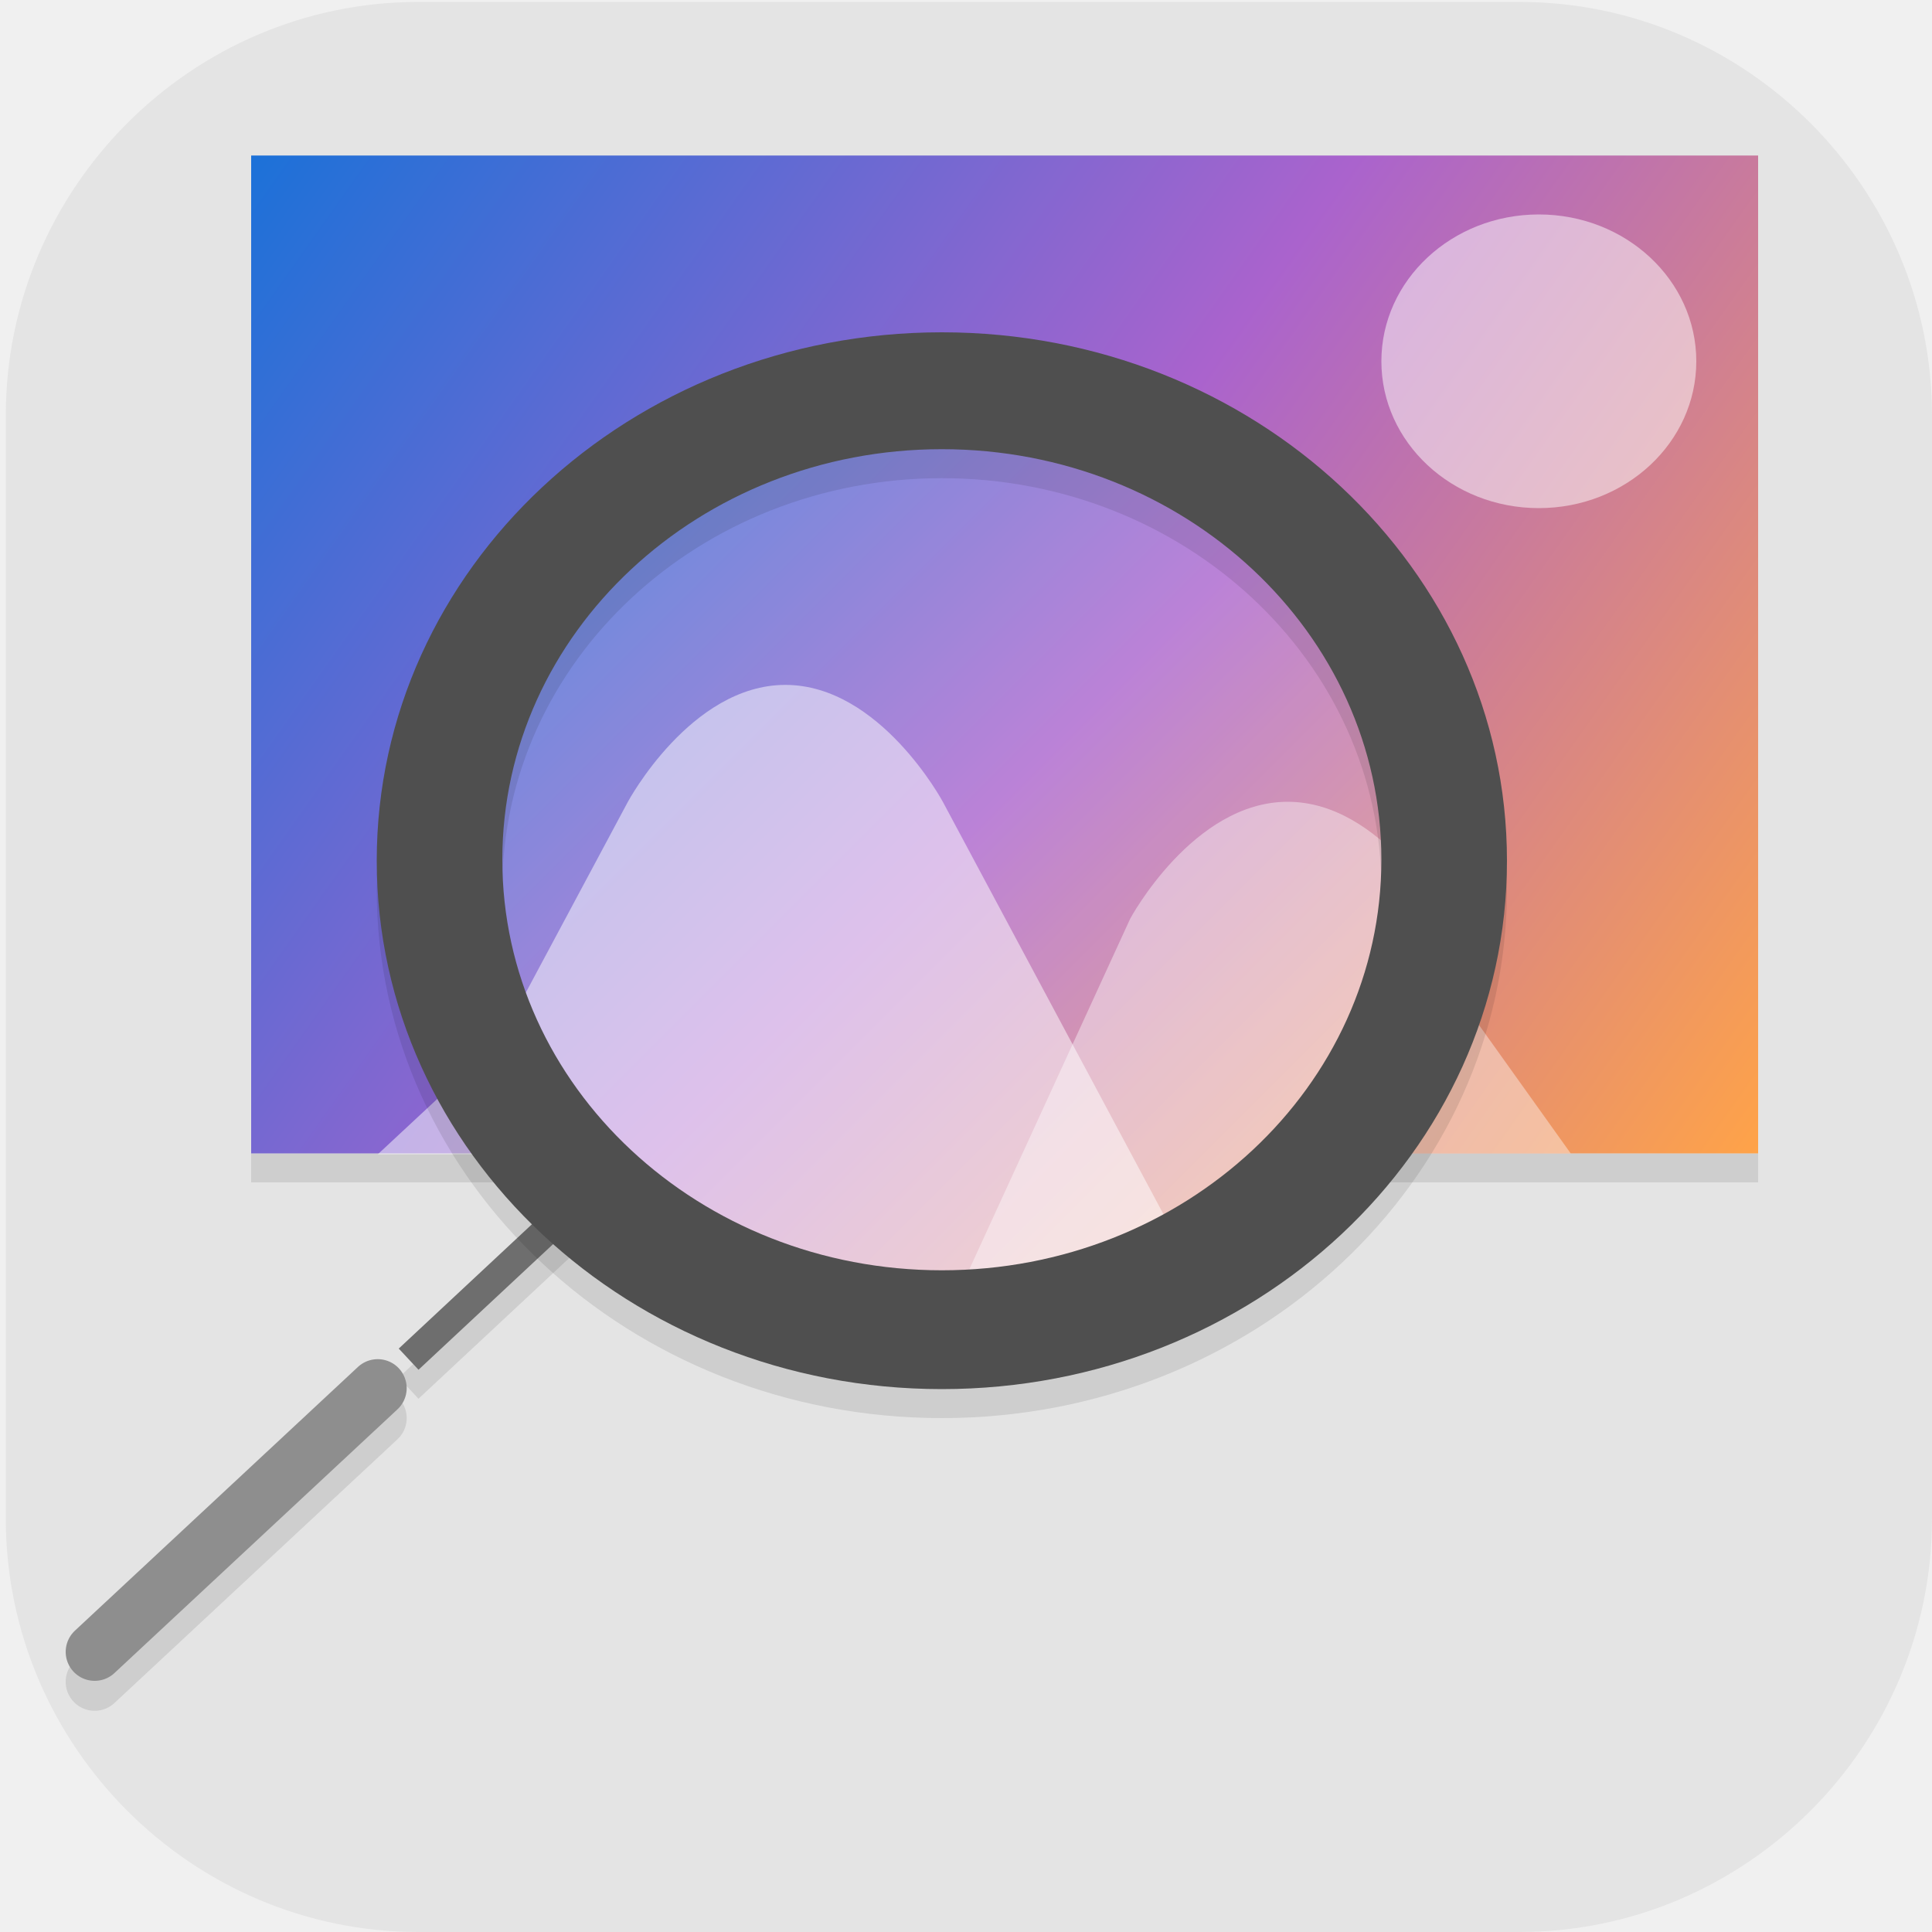
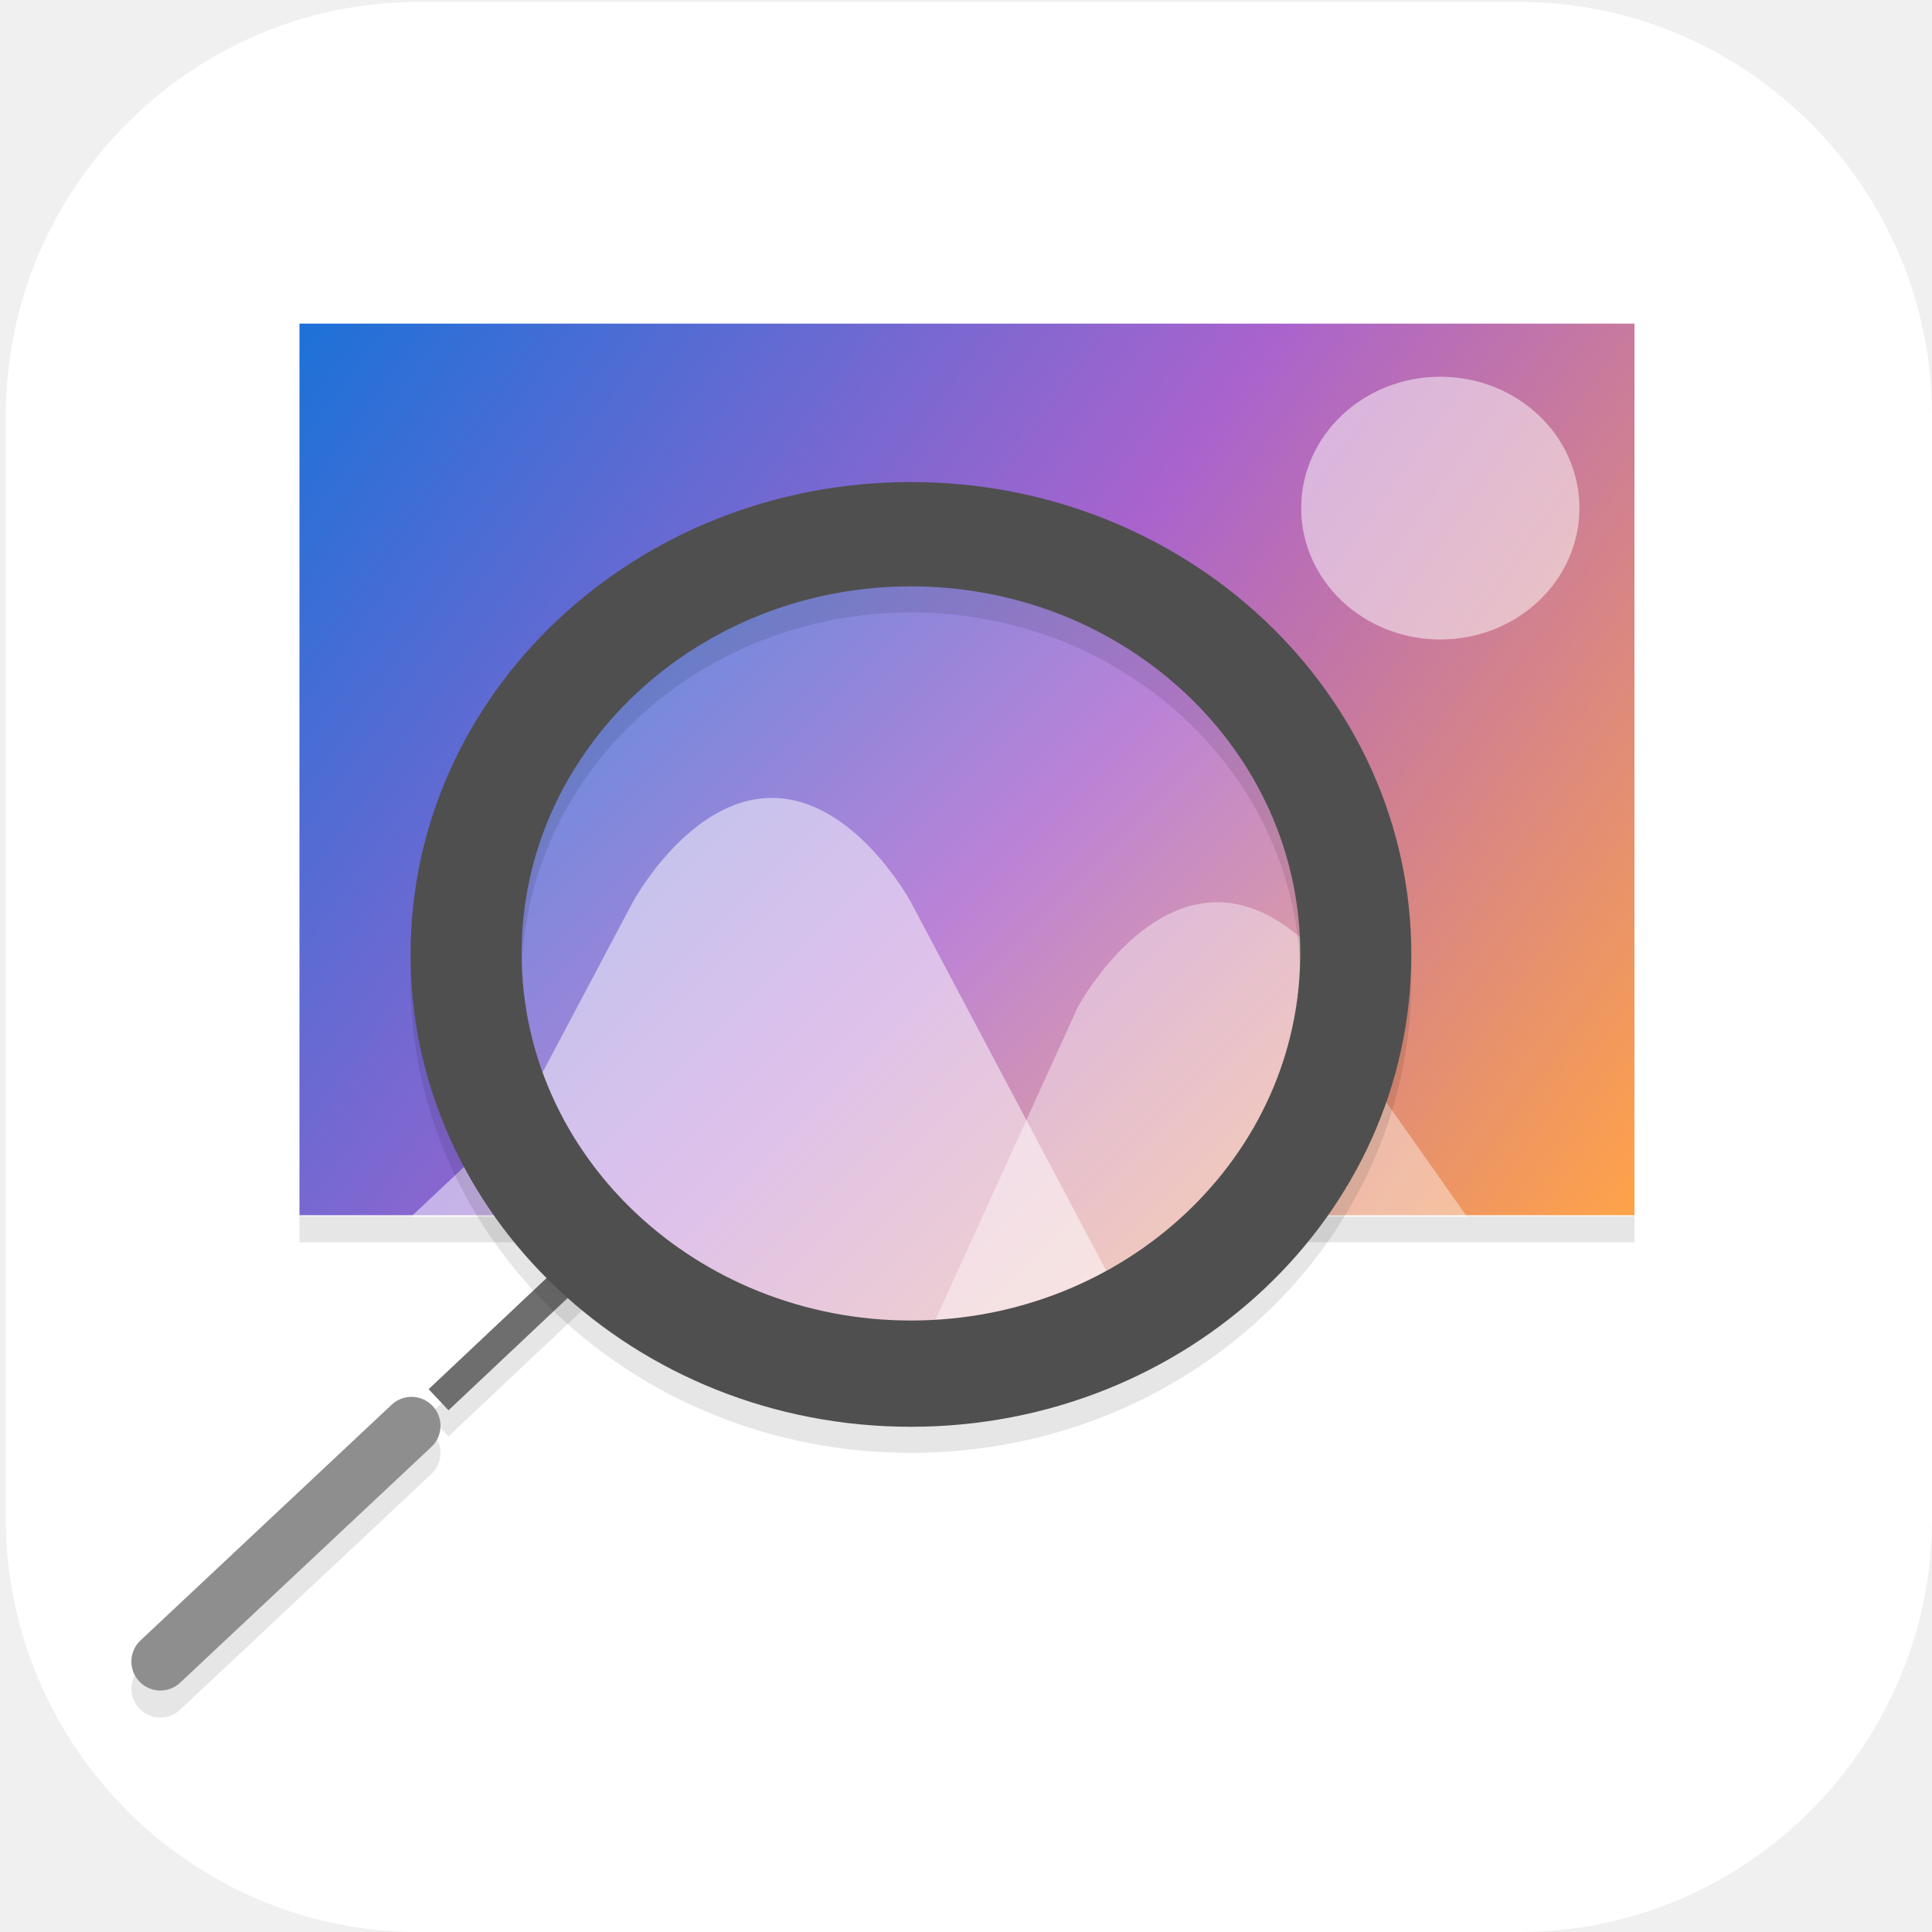
- <svg xmlns="http://www.w3.org/2000/svg" xmlns:xlink="http://www.w3.org/1999/xlink" id="_图层_1" data-name="图层_1" version="1.1" viewBox="0 0 200 200" width="64" height="64">
+ <svg xmlns="http://www.w3.org/2000/svg" id="_图层_1" version="1.1" viewBox="0 0 200 200" width="64" height="64">
  <defs>
    <style>
      .st0 {
        fill: #4bae4f;
      }

      .st1 {
        fill: #4f4f4f;
      }

      .st2 {
        fill: #ff8802;
      }

      .st3 {
        stroke: #6e6e6e;
      }

      .st3, .st4, .st5, .st6 {
        fill: none;
      }

      .st3, .st5 {
        stroke-width: 3px;
      }

      .st7, .st4, .st8, .st5, .st9, .st10, .st11, .st12, .st13 {
        isolation: isolate;
      }

      .st7, .st11, .st12, .st13 {
        opacity: .2;
      }

      .st7, .st14, .st13, .st15 {
        display: none;
      }

      .st16, .st8, .st10, .st12, .st13 {
        fill: #fff;
      }

      .st17 {
        fill: #3ddc84;
      }

      .st4, .st5 {
        stroke: #000;
      }

      .st4, .st5, .st9 {
        opacity: .1;
      }

      .st4, .st6 {
        stroke-linecap: round;
        stroke-width: 6px;
      }

      .st8 {
        opacity: .4;
      }

      .st10 {
        opacity: .5;
      }

      .st18 {
        fill: #79de7d;
      }

      .st19 {
        fill: #ffc802;
      }

      .st20 {
-         fill: url(#_未命名的渐变_23);
+         fill: url(#_未命名的渐变_3);
+       }
+ 
+       .st21 {
+         fill: url(#_未命名的渐变);
      }

      .st6 {
        stroke: #8e8e8e;
      }

-       .st21 {
+       .st22 {
        fill: #ababab;
      }

-       .st15, .st22 {
+       .st15, .st23 {
        fill: #e4e4e4;
      }

-       .st23 {
-         fill: url(#_未命名的渐变_21);
-       }
- 
      .st24 {
-         fill: #e7521d;
+         fill: url(#_未命名的渐变_4);
      }

      .st25 {
-         fill: url(#_未命名的渐变_231);
+         fill: #e7521d;
      }

      .st26 {
        fill: url(#_未命名的渐变_2);
      }
    </style>
-     <linearGradient id="_未命名的渐变_23" data-name="未命名的渐变 23" x1="68.5" y1="106" x2="130.1" y2="106" gradientUnits="userSpaceOnUse">
+     <linearGradient id="_未命名的渐变" data-name="未命名的渐变" x1="68.5" y1="95.9" x2="130.1" y2="95.9" gradientTransform="translate(0 202) scale(1 -1)" gradientUnits="userSpaceOnUse">
      <stop offset="0" stop-color="#6aa5ff" />
      <stop offset="1" stop-color="#3f76ff" />
    </linearGradient>
-     <linearGradient id="_未命名的渐变_231" data-name="未命名的渐变 23" x1="88.2" y1="106" x2="110.4" y2="106" xlink:href="#_未命名的渐变_23" />
-     <linearGradient id="_未命名的渐变_2" data-name="未命名的渐变 2" x1="117.9" y1="45.1" x2="194.2" y2="-8.9" gradientTransform="translate(-208 104) scale(2 -2)" gradientUnits="userSpaceOnUse">
+     <linearGradient id="_未命名的渐变_2" data-name="未命名的渐变 2" x1="88.2" y1="96" x2="110.4" y2="96" gradientTransform="translate(0 202) scale(1 -1)" gradientUnits="userSpaceOnUse">
+       <stop offset="0" stop-color="#6aa5ff" />
+       <stop offset="1" stop-color="#3f76ff" />
+     </linearGradient>
+     <linearGradient id="_未命名的渐变_3" data-name="未命名的渐变 3" x1="-277.4" y1="932.4" x2="-209.5" y2="980.4" gradientTransform="translate(587 -1833) scale(2)" gradientUnits="userSpaceOnUse">
      <stop offset="0" stop-color="#1c71d8" />
      <stop offset=".5" stop-color="#aa63cd" />
      <stop offset="1" stop-color="#ffa348" />
    </linearGradient>
-     <linearGradient id="_未命名的渐变_21" data-name="未命名的渐变 2" x1="253.2" y1="-134.7" x2="353.9" y2="-235.4" gradientTransform="translate(-206 -96) scale(1 -1)" xlink:href="#_未命名的渐变_2" />
+     <linearGradient id="_未命名的渐变_4" data-name="未命名的渐变 4" x1="255.6" y1="1374" x2="345.2" y2="1463.6" gradientTransform="translate(-206 -1320)" gradientUnits="userSpaceOnUse">
+       <stop offset="0" stop-color="#1c71d8" />
+       <stop offset=".5" stop-color="#aa63cd" />
+       <stop offset="1" stop-color="#ffa348" />
+     </linearGradient>
  </defs>
-   <path class="st22" d="M157.3,200H43.3c-23.5,0-42.7-19.3-42.7-42.8V43C.6,19.5,19.8.2,43.3.2h114c23.5,0,42.7,19.3,42.7,42.8v114.2c0,23.5-19.2,42.8-42.7,42.8h0Z" />
+   <path class="st16" d="M157.3,200H43.3c-23.5,0-42.7-19.3-42.7-42.8V43c0-23.5,19.2-42.8,42.7-42.8h114c23.5,0,42.7,19.3,42.7,42.8v114.2c0,23.5-19.2,42.8-42.7,42.8h0Z" />
  <g class="st14">
-     <path class="st16" d="M184.1,110.5c0-12.2-5.3-23.8-14.6-31.9-9.1-7.9-21.3-11.4-33.4-9.5-4.4-15.7-17.6-27.6-34.1-30.7-16.3-2.8-32.9,3.9-42.3,17.2-5.6,7.8-8.6,17.1-8.4,26.7-18.3,3.4-30.9,19.7-29.2,37.8,1.1,18,16.3,32.2,34.8,32.5h90.3c.9,0,1.8-.2,2.5-.6,20.1-4,34.5-21.3,34.2-41.3Z" />
+     <path class="st16" d="M184.1,110.5c0-12.2-5.3-23.8-14.6-31.9-9.1-7.9-21.3-11.4-33.4-9.5-4.4-15.7-17.6-27.6-34.1-30.7-16.3-2.8-32.9,3.9-42.3,17.2-5.6,7.8-8.6,17.1-8.4,26.7-18.3,3.4-30.9,19.7-29.2,37.8,1.1,18,16.3,32.2,34.8,32.5h90.3c.9,0,1.8-.2,2.5-.6,20.1-4,34.5-21.3,34.2-41.3l.2-.2Z" />
  </g>
  <g class="st14">
-     <path class="st20" d="M120.9,79.8h-43.1c-5.1,0-9.3,4.3-9.3,9.5v33.5c0,5.2,4.2,9.5,9.3,9.5h43.1c5.1,0,9.3-4.3,9.3-9.5v-33.5c0-5.2-4.2-9.5-9.3-9.5ZM72.2,107.9h4.5v6.8h-4.5v-6.8ZM76.7,104.1h-4.5v-6.8h4.5v6.8ZM80.4,83.6h37.8v44.9h-37.8s0-44.9,0-44.9ZM126.4,104.1h-4.5v-6.8h4.5v6.8ZM121.9,107.9h4.5v6.8h-4.5v-6.8ZM126.4,89.3v4.3h-4.5v-9.9c2.6.5,4.5,2.8,4.5,5.6ZM76.7,83.7v9.9h-4.5v-4.3c0-2.8,2-5.1,4.5-5.6ZM72.2,122.8v-4.3h4.5v9.9c-2.6-.5-4.5-2.8-4.5-5.6ZM121.9,128.4v-9.9h4.5v4.3c0,2.8-2,5.1-4.5,5.6Z" />
-     <path class="st25" d="M108.2,102.2l-13.5-8c-1.3-.8-3-.8-4.3,0s-2.2,2.2-2.2,3.8v16.1c0,1.6.8,3,2.2,3.8.7.4,1.4.6,2.2.6s1.5-.2,2.2-.6l13.5-8c1.3-.8,2.2-2.2,2.2-3.8s-.8-3-2.2-3.8ZM106.4,106.6l-13.5,8c-.3.2-.5,0-.6,0-.1,0-.3-.2-.3-.5v-16.1c0-.3.2-.5.3-.5,0,0,.2,0,.3,0s.2,0,.3,0l13.5,8c.3.2.3.4.3.5,0,.1,0,.4-.3.5h0Z" />
+     <path class="st21" d="M120.9,79.8h-43.1c-5.1,0-9.3,4.3-9.3,9.5v33.5c0,5.2,4.2,9.5,9.3,9.5h43.1c5.1,0,9.3-4.3,9.3-9.5v-33.5c0-5.2-4.2-9.5-9.3-9.5ZM72.2,107.9h4.5v6.8h-4.5v-6.8ZM76.7,104.1h-4.5v-6.8h4.5v6.8ZM80.4,83.6h37.8v44.9h-37.8s0-44.9,0-44.9ZM126.4,104.1h-4.5v-6.8h4.5v6.8ZM121.9,107.9h4.5v6.8h-4.5v-6.8ZM126.4,89.3v4.3h-4.5v-9.9c2.6.5,4.5,2.8,4.5,5.6ZM76.7,83.7v9.9h-4.5v-4.3c0-2.8,2-5.1,4.5-5.6ZM72.2,122.8v-4.3h4.5v9.9c-2.6-.5-4.5-2.8-4.5-5.6ZM121.9,128.4v-9.9h4.5v4.3c0,2.8-2,5.1-4.5,5.6Z" />
+     <path class="st26" d="M108.2,102.2l-13.5-8c-1.3-.8-3-.8-4.3,0s-2.2,2.2-2.2,3.8v16.1c0,1.6.8,3,2.2,3.8s1.4.6,2.2.6,1.5-.2,2.2-.6l13.5-8c1.3-.8,2.2-2.2,2.2-3.8s-.8-3-2.2-3.8h0ZM106.4,106.6l-13.5,8c-.3.2-.5,0-.6,0s-.3-.2-.3-.5v-16.1c0-.3.2-.5.3-.5h.6l13.5,8c.3.2.3.4.3.5s0,.4-.3.5h0Z" />
  </g>
  <g class="st14">
-     <path class="st11" d="M72.5,36.7c-1.2,0-2.1.8-2.2,1.8,0,.4.1.7.3,1l7.2,10.1c-12.6,6.7-20.2,18.7-20.2,31.5,0,20.5,19,37.1,42.4,37.1h0c23.4,0,42.4-16.6,42.4-37.1h0c0-12.9-7.7-24.8-20.2-31.5l7.2-10.1c.6-.9.3-2-.6-2.6-.4-.2-.8-.3-1.2-.3-.7,0-1.4.4-1.8.9l-7.3,10.3c-5.7-2.4-12.1-3.7-18.5-3.7-6.4,0-12.7,1.3-18.5,3.7l-7.3-10.2c-.4-.5-1-.9-1.8-.9Z" />
-     <path class="st11" d="M165,155.3H48c-7.2,0-13-5.1-13.1-11.3v-79.1c0,6.6,6.4,11.8,13.9,11.4h97c7.8,0,19.1-.4,19.1,12.5v66.6Z" />
-     <path class="st2" d="M82.7,54h-34.9c-7.1,0-12.8,4.4-12.8,9.9-.2,5.3,5.2,9.7,12,9.9.1,0,.3,0,.4,0h35.6l-.4-19.8Z" />
-     <path class="st11" d="M47.8,54c-7.1,0-12.8,4.4-12.8,9.9,0,.5,0,.9,0,1.4.7-5,6.2-8.8,12.7-8.8h34.9l.3,17.3h0l-.4-19.8h-34.9Z" />
-     <path class="st17" d="M72.5,31.7c-1.2,0-2.1.8-2.2,1.8,0,.4.1.7.3,1l7.2,10.1c-12.6,6.7-20.2,18.7-20.2,31.5,0,20.5,19,37.1,42.4,37.1s42.4-16.6,42.4-37.1c0-12.9-7.7-24.8-20.2-31.5l7.2-10.1c.6-.9.3-2-.6-2.6-.4-.2-.8-.3-1.2-.3-.7,0-1.4.4-1.8.9l-7.3,10.3c-5.7-2.4-12.1-3.7-18.5-3.7-6.4,0-12.7,1.3-18.5,3.7l-7.3-10.2c-.4-.5-1-.9-1.8-.9Z" />
-     <path class="st12" d="M72.5,31.7c-1.2,0-2.1.8-2.2,1.8,0,.4.1.7.3,1l.2.3c.4-.4,1-.7,1.7-.6.7,0,1.4.4,1.8.9l7.3,10.2c5.8-2.4,12.1-3.7,18.5-3.7,6.4,0,12.7,1.3,18.5,3.7l7.3-10.3c.4-.5,1-.9,1.8-.9.6,0,1.2.2,1.7.6l.2-.3c.6-.9.3-2-.6-2.6-.4-.2-.8-.3-1.2-.3-.7,0-1.4.4-1.8.9l-7.3,10.3c-5.7-2.4-12.1-3.7-18.5-3.7-6.4,0-12.7,1.3-18.5,3.7l-7.3-10.2c-.4-.5-1-.9-1.8-.9ZM123.4,45.4l-1.2,1.7c12.2,6.6,19.8,18,20.2,30.5,0-.5,0-1,0-1.5,0-12.4-7.2-24-19-30.8ZM76.6,45.4c-11.8,6.8-19,18.4-19,30.8,0,.4,0,.7,0,1.1.5-12.4,8.1-23.7,20.2-30.2l-1.2-1.7Z" />
-     <path class="st19" d="M165,152.8H48c-7.2,0-13-5.1-13.1-11.3V62.4c0,6.6,6.4,11.8,13.9,11.4h97c7.8,0,19.1-.4,19.1,12.5v66.6Z" />
-     <path class="st11" d="M84.7,56.4c-1.3,0-2.5.5-3.2,1.3-1.6,1.4-1.6,3.6,0,5,.8.7,1.8,1.1,2.9,1.1,1.1,0,2.1-.4,2.9-1,1.8-1.3,2-3.5.6-5.1-.8-.8-1.9-1.3-3.1-1.3ZM115.6,56.4c-1.1,0-2.3.4-3.1,1.1-1.7,1.4-1.7,3.8,0,5.2.8.7,1.9,1.1,3.1,1.1,2.3,0,4.2-1.6,4.2-3.7h0c0-2-1.9-3.7-4.2-3.7Z" />
+     <path class="st11" d="M72.5,36.7c-1.2,0-2.1.8-2.2,1.8,0,.4,0,.7.3,1l7.2,10.1c-12.6,6.7-20.2,18.7-20.2,31.5,0,20.5,19,37.1,42.4,37.1h0c23.4,0,42.4-16.6,42.4-37.1h0c0-12.9-7.7-24.8-20.2-31.5l7.2-10.1c.6-.9.3-2-.6-2.6-.4-.2-.8-.3-1.2-.3-.7,0-1.4.4-1.8.9l-7.3,10.3c-5.7-2.4-12.1-3.7-18.5-3.7s-12.7,1.3-18.5,3.7l-7.3-10.2c-.4-.5-1-.9-1.8-.9h.1Z" />
+     <path class="st11" d="M165,155.3H48c-7.2,0-13-5.1-13.1-11.3v-79.1c0,6.6,6.4,11.8,13.9,11.4h97c7.8,0,19.1-.4,19.1,12.5v66.6h0Z" />
+     <path class="st2" d="M82.7,54h-34.9c-7.1,0-12.8,4.4-12.8,9.9-.2,5.3,5.2,9.7,12,9.9h36l-.4-19.8h0Z" />
+     <path class="st11" d="M47.8,54c-7.1,0-12.8,4.4-12.8,9.9v1.4c.7-5,6.2-8.8,12.7-8.8h34.9l.3,17.3h0l-.4-19.8h-34.9.2Z" />
+     <path class="st17" d="M72.5,31.7c-1.2,0-2.1.8-2.2,1.8,0,.4,0,.7.3,1l7.2,10.1c-12.6,6.7-20.2,18.7-20.2,31.5,0,20.5,19,37.1,42.4,37.1s42.4-16.6,42.4-37.1-7.7-24.8-20.2-31.5l7.2-10.1c.6-.9.3-2-.6-2.6-.4-.2-.8-.3-1.2-.3-.7,0-1.4.4-1.8.9l-7.3,10.3c-5.7-2.4-12.1-3.7-18.5-3.7s-12.7,1.3-18.5,3.7l-7.3-10.2c-.4-.5-1-.9-1.8-.9h.1Z" />
+     <path class="st12" d="M72.5,31.7c-1.2,0-2.1.8-2.2,1.8,0,.4,0,.7.3,1l.2.3c.4-.4,1-.7,1.7-.6.7,0,1.4.4,1.8.9l7.3,10.2c5.8-2.4,12.1-3.7,18.5-3.7s12.7,1.3,18.5,3.7l7.3-10.3c.4-.5,1-.9,1.8-.9s1.2.2,1.7.6l.2-.3c.6-.9.3-2-.6-2.6-.4-.2-.8-.3-1.2-.3-.7,0-1.4.4-1.8.9l-7.3,10.3c-5.7-2.4-12.1-3.7-18.5-3.7s-12.7,1.3-18.5,3.7l-7.3-10.2c-.4-.5-1-.9-1.8-.9h0ZM123.4,45.4l-1.2,1.7c12.2,6.6,19.8,18,20.2,30.5v-1.5c0-12.4-7.2-24-19-30.8h0ZM76.6,45.4c-11.8,6.8-19,18.4-19,30.8v1.1c.5-12.4,8.1-23.7,20.2-30.2,0,0-1.2-1.7-1.2-1.7Z" />
+     <path class="st19" d="M165,152.8H48c-7.2,0-13-5.1-13.1-11.3V62.4c0,6.6,6.4,11.8,13.9,11.4h97c7.8,0,19.1-.4,19.1,12.5v66.6h0Z" />
+     <path class="st11" d="M84.7,56.4c-1.3,0-2.5.5-3.2,1.3-1.6,1.4-1.6,3.6,0,5,.8.7,1.8,1.1,2.9,1.1s2.1-.4,2.9-1c1.8-1.3,2-3.5.6-5.1-.8-.8-1.9-1.3-3.1-1.3h-.1ZM115.6,56.4c-1.1,0-2.3.4-3.1,1.1-1.7,1.4-1.7,3.8,0,5.2.8.7,1.9,1.1,3.1,1.1,2.3,0,4.2-1.6,4.2-3.7h0c0-2-1.9-3.7-4.2-3.7Z" />
    <path class="st16" d="M115.6,61.4c-2.3,0-4.2-1.6-4.3-3.6,0-1,.4-2,1.3-2.7,1.7-1.5,4.4-1.4,6,0,.8.7,1.2,1.6,1.2,2.6,0,2-1.9,3.7-4.2,3.7" />
-     <path class="st24" d="M104.3,99.8c-3.9,0-7.1,2.7-7.1,6.1,0,3.4,3.1,6.2,6.9,6.3,1,0,2-.2,2.9-.5,3.6-1.3,5.3-4.8,3.9-8-1.1-2.4-3.7-4-6.6-3.9Z" />
-     <path class="st16" d="M84.3,61.4c-2.2,0-4.1-1.6-4.1-3.5,0-1,.4-1.9,1.2-2.6,1.4-1.5,4-1.8,5.8-.5,1.8,1.3,2,3.5.6,5.1-.2.2-.4.3-.6.5-.8.7-1.8,1-2.9,1" />
-     <path class="st9" d="M100,91c-1.6,0-2.8,1.1-2.8,2.5h0v2.7c-6.6,1.2-11.3,6.2-11.3,12.1,0,3.6,1.8,7.1,5,9.4l-26.9,49.2c-1.1,1.8-.9,4,.5,5.6,1.4,1.7,3.7,2.6,6.2,2.4,2.4-.2,4.5-1.5,5.5-3.3l18.9-33.3c.9-1.5,2.8-2.6,4.9-2.6,0,0,.1,0,.2,0,0,0,.1,0,.2,0,2.1,0,4,1,4.9,2.6l18.9,33.3c1,1.9,3.1,3.1,5.5,3.3,2.4.2,4.8-.7,6.2-2.4,1.4-1.7,1.6-3.8.5-5.6l-26.9-49.2c3.2-2.3,5-5.8,5-9.4,0-5.9-4.7-10.9-11.3-12.1v-2.7c0-1.4-1.2-2.5-2.8-2.5,0,0,0,0,0,0ZM100,100.9c4.7,0,8.5,3.3,8.5,7.4h0c0,4.1-3.8,7.4-8.5,7.4s-8.5-3.3-8.5-7.4c0-4.1,3.8-7.4,8.5-7.4Z" />
-     <path class="st2" d="M100,88.5c-1.6,0-2.8,1.1-2.8,2.5h0v2.7c-6.6,1.2-11.3,6.2-11.3,12.1,0,3.6,1.8,7.1,5,9.4l-26.9,49.2c-1.1,1.8-.9,4,.5,5.6,1.4,1.7,3.7,2.6,6.2,2.4,2.4-.2,4.5-1.5,5.5-3.3l18.9-33.3c.9-1.5,2.8-2.6,4.9-2.6,0,0,.1,0,.2,0,0,0,.1,0,.2,0,2.1,0,4,1,4.9,2.6l18.9,33.3c1,1.9,3.1,3.1,5.5,3.3,2.4.2,4.8-.7,6.2-2.4,1.4-1.7,1.6-3.8.5-5.6l-26.9-49.2c3.2-2.3,5-5.8,5-9.4,0-5.9-4.7-10.9-11.3-12.1v-2.7c0-1.4-1.2-2.5-2.8-2.5,0,0,0,0,0,0ZM100,98.4c4.7,0,8.5,3.3,8.5,7.4h0c0,4.1-3.8,7.4-8.5,7.4h0c-4.7,0-8.5-3.3-8.5-7.4h0c0-4.1,3.8-7.4,8.5-7.4Z" />
-     <path class="st11" d="M153.8,96h-5.1c-.4,0-.6.2-.6.6v73c0,.3.3.6.6.6h5.3c6.1,0,11.1-4.6,11.1-10.2v-74.5c0,5.7-5,10.7-11.2,10.6Z" />
-     <path class="st2" d="M153.8,93.5h-5.1c-.4,0-.6.2-.6.6v73c0,.3.3.6.6.6h5.3c6.1,0,11.1-4.6,11.1-10.2v-74.5c0,5.7-5,10.7-11.2,10.6Z" />
+     <path class="st25" d="M104.3,99.8c-3.9,0-7.1,2.7-7.1,6.1s3.1,6.2,6.9,6.3c1,0,2-.2,2.9-.5,3.6-1.3,5.3-4.8,3.9-8-1.1-2.4-3.7-4-6.6-3.9Z" />
+     <path class="st16" d="M84.3,61.4c-2.2,0-4.1-1.6-4.1-3.5s.4-1.9,1.2-2.6c1.4-1.5,4-1.8,5.8-.5s2,3.5.6,5.1c-.2.2-.4.3-.6.5-.8.7-1.8,1-2.9,1" />
+     <path class="st9" d="M100,91c-1.6,0-2.8,1.1-2.8,2.5h0v2.7c-6.6,1.2-11.3,6.2-11.3,12.1s1.8,7.1,5,9.4l-26.9,49.2c-1.1,1.8-.9,4,.5,5.6,1.4,1.7,3.7,2.6,6.2,2.4,2.4-.2,4.5-1.5,5.5-3.3l18.9-33.3c.9-1.5,2.8-2.6,4.9-2.6h.4c2.1,0,4,1,4.9,2.6l18.9,33.3c1,1.9,3.1,3.1,5.5,3.3s4.8-.7,6.2-2.4,1.6-3.8.5-5.6l-26.9-49.2c3.2-2.3,5-5.8,5-9.4,0-5.9-4.7-10.9-11.3-12.1v-2.7c0-1.4-1.2-2.5-2.8-2.5h-.4ZM100,100.9c4.7,0,8.5,3.3,8.5,7.4h0c0,4.1-3.8,7.4-8.5,7.4s-8.5-3.3-8.5-7.4,3.8-7.4,8.5-7.4Z" />
+     <path class="st2" d="M100,88.5c-1.6,0-2.8,1.1-2.8,2.5h0v2.7c-6.6,1.2-11.3,6.2-11.3,12.1s1.8,7.1,5,9.4l-26.9,49.2c-1.1,1.8-.9,4,.5,5.6,1.4,1.7,3.7,2.6,6.2,2.4,2.4-.2,4.5-1.5,5.5-3.3l18.9-33.3c.9-1.5,2.8-2.6,4.9-2.6h.4c2.1,0,4,1,4.9,2.6l18.9,33.3c1,1.9,3.1,3.1,5.5,3.3s4.8-.7,6.2-2.4,1.6-3.8.5-5.6l-26.9-49.2c3.2-2.3,5-5.8,5-9.4,0-5.9-4.7-10.9-11.3-12.1v-2.7c0-1.4-1.2-2.5-2.8-2.5h-.4ZM100,98.4c4.7,0,8.5,3.3,8.5,7.4h0c0,4.1-3.8,7.4-8.5,7.4h0c-4.7,0-8.5-3.3-8.5-7.4h0c0-4.1,3.8-7.4,8.5-7.4Z" />
+     <path class="st11" d="M153.8,96h-5.1c-.4,0-.6.2-.6.6v73c0,.3.3.6.6.6h5.3c6.1,0,11.1-4.6,11.1-10.2v-74.5c0,5.7-5,10.7-11.2,10.6h-.1Z" />
+     <path class="st2" d="M153.8,93.5h-5.1c-.4,0-.6.2-.6.6v73c0,.3.3.6.6.6h5.3c6.1,0,11.1-4.6,11.1-10.2v-74.5c0,5.7-5,10.7-11.2,10.6h-.1Z" />
  </g>
  <g class="st14">
-     <path class="st11" d="M135,52.4l27.2,1.4c0,1,2.4.7,2.4,1.9-.6,14.8-5.4,47.9-34.1,75.9-25,24.4-54,31-71.1,32.7,15.6-2.8,27.5-15.7,27.5-31.2s-.2-3.9-.6-5.7c7.6-3.7,15.6-8.9,23.2-16.4,24.5-23.9,25.8-51,25.6-58.7Z" />
-     <path class="st0" d="M162.2,51.2c0,1,2.4.7,2.4,1.9-.6,14.8-5.4,47.9-34.1,75.9-29.2,28.4-63.8,32.7-78.7,33.2-1,0-1.2-2.2-2-2.2l-.7-26.7c7.9.2,35.8-1.1,60.3-24.9,24.5-23.9,25.8-51,25.6-58.7l27.2,1.4Z" />
+     <path class="st11" d="M135,52.4l27.2,1.4c0,1,2.4.7,2.4,1.9-.6,14.8-5.4,47.9-34.1,75.9-25,24.4-54,31-71.1,32.7,15.6-2.8,27.5-15.7,27.5-31.2s-.2-3.9-.6-5.7c7.6-3.7,15.6-8.9,23.2-16.4,24.5-23.9,25.8-51,25.6-58.7h-.1Z" />
+     <path class="st0" d="M162.2,51.2c0,1,2.4.7,2.4,1.9-.6,14.8-5.4,47.9-34.1,75.9-29.2,28.4-63.8,32.7-78.7,33.2-1,0-1.2-2.2-2-2.2l-.7-26.7c7.9.2,35.8-1.1,60.3-24.9,24.5-23.9,25.8-51,25.6-58.7l27.2,1.4h0Z" />
    <path class="st11" d="M107.6,56.2c0,18.1,6.5,32.8,24.5,32.8s32.6-14.7,32.6-32.8-14.6-32.8-32.6-32.8-24.5,14.7-24.5,32.8Z" />
    <path class="st18" d="M107.6,53.7c0,18.1,6.5,32.8,24.5,32.8s32.6-14.7,32.6-32.8-14.6-32.8-32.6-32.8-24.5,14.7-24.5,32.8Z" />
    <path class="st11" d="M53,109.2c-18.6,0-33.7,6.3-33.7,23.8s15.1,31.8,33.7,31.8,33.7-14.2,33.7-31.8-15.1-23.8-33.7-23.8Z" />
    <path class="st18" d="M53,106.7c-18.6,0-33.7,6.3-33.7,23.8s15.1,31.8,33.7,31.8,33.7-14.2,33.7-31.8-15.1-23.8-33.7-23.8Z" />
-     <path class="st12" d="M132,20.8c18,0,32.6,14.7,32.6,32.8s0,.8,0,1.2c-.7-17.5-15-31.5-32.6-31.5s-24.1,14-24.4,31.5c0-.4,0-.8,0-1.2,0-18.1,6.5-32.8,24.5-32.8ZM53,106.7c18.6,0,33.7,6.3,33.7,23.8s0,.9,0,1.3c-.7-16.6-15.5-22.6-33.7-22.6s-33,6-33.7,22.6c0-.4,0-.9,0-1.3,0-17.5,15.1-23.8,33.7-23.8Z" />
+     <path class="st12" d="M132,20.8c18,0,32.6,14.7,32.6,32.8s0,.8,0,1.2c-.7-17.5-15-31.5-32.6-31.5s-24.1,14-24.4,31.5v-1.2c0-18.1,6.5-32.8,24.5-32.8h-.1ZM53,106.7c18.6,0,33.7,6.3,33.7,23.8s0,.9,0,1.3c-.7-16.6-15.5-22.6-33.7-22.6s-33,6-33.7,22.6v-1.3c0-17.5,15.1-23.8,33.7-23.8Z" />
  </g>
  <g class="st14">
    <path class="st11" d="M50.1,20.8h96.7c8.3,0,15.1,6.4,15.1,14.4v132.4c0,7.9-6.8,14.4-15.1,14.4H50.1c-8.3,0-15.1-6.4-15.1-14.4V35.2c0-7.9,6.8-14.4,15.1-14.4Z" />
-     <path class="st22" d="M50.1,18h96.7c8.3,0,15.1,6.4,15.1,14.4v132.4c0,7.9-6.8,14.4-15.1,14.4H50.1c-8.3,0-15.1-6.4-15.1-14.4V32.4c0-7.9,6.8-14.4,15.1-14.4Z" />
-     <path class="st21" d="M48.6,26.6c-2.5,0-4.5,1.9-4.5,4.3s2,4.3,4.5,4.3,4.5-1.9,4.5-4.3-2-4.3-4.5-4.3ZM148.3,26.6c-2.5,0-4.5,1.9-4.5,4.3s2,4.3,4.5,4.3,4.5-1.9,4.5-4.3-2-4.3-4.5-4.3ZM48.6,69.8c-2.5,0-4.5,1.9-4.5,4.3s2,4.3,4.5,4.3,4.5-1.9,4.5-4.3-2-4.3-4.5-4.3ZM148.3,69.8c-2.5,0-4.5,1.9-4.5,4.3s2,4.3,4.5,4.3,4.5-1.9,4.5-4.3-2-4.3-4.5-4.3ZM48.6,161.9c-2.5,0-4.5,1.9-4.5,4.3h0c0,2.4,2,4.3,4.5,4.3s4.5-1.9,4.5-4.3-2-4.3-4.5-4.3h0ZM148.3,161.9c-2.5,0-4.5,1.9-4.5,4.3h0c0,2.4,2,4.3,4.5,4.3s4.5-1.9,4.5-4.3-2-4.3-4.5-4.3h0ZM65.2,23.7c-6,0-6,5.8-6,5.8,0,6.4-5.4,11.5-12.1,11.5s-6,5.8-6,5.8v10.1c0,3.9,3.6,7.2,7.6,7.2,6,0,10.6,4.6,10.6,10.1s-1.3,5.3-3,7.2c-9.4,10.3-15.1,22.6-15.1,36v2.1c0,29.9,25.7,54.1,57.4,54.1s57.4-24.2,57.4-54.1v-2.1c0-11.6-5.7-25.7-15.1-36-1.9-2.1-3-4.5-3-7.2,0-5.5,4.7-10.1,10.6-10.1,0,0,7.6,0,7.6-5.8v-11.5s0-5.8-6-5.8-12.1-5.1-12.1-11.5c0,0,0-5.8-6-5.8h-66.5Z" />
-     <path class="st11" d="M65.2,23.7c-6,0-6,5.8-6,5.8,0,6.4-5.4,11.5-12.1,11.5s-6,5.8-6,5.8v2.9s0-5.8,6-5.8,12.1-5.1,12.1-11.5c0,0,0-5.8,6-5.8h66.5c6,0,6,5.8,6,5.8,0,6.4,5.4,11.5,12.1,11.5s6,5.8,6,5.8v-2.9s0-5.8-6-5.8-12.1-5.1-12.1-11.5c0,0,0-5.8-6-5.8h-66.5ZM48.6,26.6c-2.5,0-4.5,1.9-4.5,4.3,0,.5.2,1,.4,1.4.6-1.7,2.3-2.8,4.1-2.9,1.8,0,3.5,1.1,4.2,2.7.2-.4.3-.8.3-1.2,0-2.4-2-4.3-4.5-4.3ZM148.3,26.6c-2.5,0-4.5,1.9-4.5,4.3,0,.5.2,1,.4,1.4.6-1.7,2.3-2.8,4.1-2.9,1.8,0,3.5,1.1,4.2,2.7.2-.4.3-.8.3-1.2,0-2.4-2-4.3-4.5-4.3ZM48.6,69.8c-2.5,0-4.5,1.9-4.5,4.3,0,.5.2,1,.4,1.4.6-1.7,2.3-2.8,4.1-2.9,1.8,0,3.5,1.1,4.2,2.7.2-.4.3-.8.3-1.2,0-2.4-2-4.3-4.5-4.3ZM148.3,69.8c-2.5,0-4.5,1.9-4.5,4.3,0,.5.2,1,.4,1.4.6-1.7,2.3-2.8,4.1-2.9,1.8,0,3.5,1.1,4.2,2.7.2-.4.3-.8.3-1.2,0-2.4-2-4.3-4.5-4.3ZM59,75.5c-.3,2.2-1.5,4.2-2.9,5.8-9.4,10.3-15.1,22.6-15.1,36v2.1c0,.1,0,.3,0,.4.1-13.2,5.7-25.4,15.1-35.6,1.7-1.9,3-4.4,3-7.2s0-1-.1-1.5ZM137.8,75.5c0,.5-.1.9-.1,1.4,0,2.7,1.1,5.1,3,7.2,9.3,10.2,15,24.1,15.1,35.6,0-.1,0-.3,0-.4v-2.1c0-11.6-5.7-25.7-15.1-36-1.6-1.7-2.6-3.6-2.9-5.8ZM48.6,161.9c-2.5,0-4.5,1.9-4.5,4.3h0c0,.5.2,1,.4,1.4.6-1.7,2.3-2.8,4.1-2.9,1.8,0,3.5,1.1,4.2,2.7.2-.4.3-.8.3-1.2,0-2.4-2-4.3-4.5-4.3h0ZM148.3,161.9c-2.5,0-4.5,1.9-4.5,4.3h0c0,.5.2,1,.4,1.4.6-1.7,2.3-2.8,4.1-2.9,1.8,0,3.5,1.1,4.2,2.7.2-.4.3-.8.3-1.2,0-2.4-2-4.3-4.5-4.3h0Z" />
-     <path class="st11" d="M97.1,72.7c-3.7,0-7.3.8-10.6,1.9l17.4,16.6c3.6,3.4,3.6,8.8,0,12.2l-6.6,6.2c-3.6,3.4-9.3,3.4-12.8,0l-17.4-16.6c-1.1,3.1-2,6.5-2,10,0,16.8,14.3,30.4,31.9,30.4s7.3-.8,10.6-1.9l47.4,45.2c15.2,14.5,34.3-4.2,19.7-18.2l-47.7-45.5c1.1-3.1,2-6.5,2-10,0-16.8-14.3-30.4-31.9-30.4Z" />
-     <path class="st1" d="M97.1,69.8c-3.7,0-7.3.8-10.6,1.9l17.4,16.6c3.6,3.4,3.6,8.8,0,12.2l-6.6,6.2c-3.6,3.4-9.3,3.4-12.8,0l-17.4-16.6c-1.1,3.1-2,6.5-2,10,0,16.8,14.3,30.4,31.9,30.4s7.3-.8,10.6-1.9l47.4,45.2c15.2,14.5,34.3-4.2,19.7-18.2l-47.7-45.5c1.1-3.1,2-6.5,2-10,0-16.8-14.3-30.4-31.9-30.4Z" />
+     <path class="st23" d="M50.1,18h96.7c8.3,0,15.1,6.4,15.1,14.4v132.4c0,7.9-6.8,14.4-15.1,14.4H50.1c-8.3,0-15.1-6.4-15.1-14.4V32.4c0-7.9,6.8-14.4,15.1-14.4Z" />
+     <path class="st22" d="M48.6,26.6c-2.5,0-4.5,1.9-4.5,4.3s2,4.3,4.5,4.3,4.5-1.9,4.5-4.3-2-4.3-4.5-4.3ZM148.3,26.6c-2.5,0-4.5,1.9-4.5,4.3s2,4.3,4.5,4.3,4.5-1.9,4.5-4.3-2-4.3-4.5-4.3ZM48.6,69.8c-2.5,0-4.5,1.9-4.5,4.3s2,4.3,4.5,4.3,4.5-1.9,4.5-4.3-2-4.3-4.5-4.3ZM148.3,69.8c-2.5,0-4.5,1.9-4.5,4.3s2,4.3,4.5,4.3,4.5-1.9,4.5-4.3-2-4.3-4.5-4.3ZM48.6,161.9c-2.5,0-4.5,1.9-4.5,4.3h0c0,2.4,2,4.3,4.5,4.3s4.5-1.9,4.5-4.3-2-4.3-4.5-4.3h0ZM148.3,161.9c-2.5,0-4.5,1.9-4.5,4.3h0c0,2.4,2,4.3,4.5,4.3s4.5-1.9,4.5-4.3-2-4.3-4.5-4.3h0ZM65.2,23.7c-6,0-6,5.8-6,5.8,0,6.4-5.4,11.5-12.1,11.5s-6,5.8-6,5.8v10.1c0,3.9,3.6,7.2,7.6,7.2,6,0,10.6,4.6,10.6,10.1s-1.3,5.3-3,7.2c-9.4,10.3-15.1,22.6-15.1,36v2.1c0,29.9,25.7,54.1,57.4,54.1s57.4-24.2,57.4-54.1v-2.1c0-11.6-5.7-25.7-15.1-36-1.9-2.1-3-4.5-3-7.2,0-5.5,4.7-10.1,10.6-10.1,0,0,7.6,0,7.6-5.8v-11.5s0-5.8-6-5.8-12.1-5.1-12.1-11.5c0,0,0-5.8-6-5.8h-66.8Z" />
+     <path class="st11" d="M65.2,23.7c-6,0-6,5.8-6,5.8,0,6.4-5.4,11.5-12.1,11.5s-6,5.8-6,5.8v2.9s0-5.8,6-5.8,12.1-5.1,12.1-11.5c0,0,0-5.8,6-5.8h66.5c6,0,6,5.8,6,5.8,0,6.4,5.4,11.5,12.1,11.5s6,5.8,6,5.8v-2.9s0-5.8-6-5.8-12.1-5.1-12.1-11.5c0,0,0-5.8-6-5.8h-66.5ZM48.6,26.6c-2.5,0-4.5,1.9-4.5,4.3s.2,1,.4,1.4c.6-1.7,2.3-2.8,4.1-2.9,1.8,0,3.5,1.1,4.2,2.7.2-.4.3-.8.3-1.2,0-2.4-2-4.3-4.5-4.3ZM148.3,26.6c-2.5,0-4.5,1.9-4.5,4.3s.2,1,.4,1.4c.6-1.7,2.3-2.8,4.1-2.9,1.8,0,3.5,1.1,4.2,2.7.2-.4.3-.8.3-1.2,0-2.4-2-4.3-4.5-4.3ZM48.6,69.8c-2.5,0-4.5,1.9-4.5,4.3s.2,1,.4,1.4c.6-1.7,2.3-2.8,4.1-2.9,1.8,0,3.5,1.1,4.2,2.7.2-.4.3-.8.3-1.2,0-2.4-2-4.3-4.5-4.3ZM148.3,69.8c-2.5,0-4.5,1.9-4.5,4.3s.2,1,.4,1.4c.6-1.7,2.3-2.8,4.1-2.9,1.8,0,3.5,1.1,4.2,2.7.2-.4.3-.8.3-1.2,0-2.4-2-4.3-4.5-4.3ZM59,75.5c-.3,2.2-1.5,4.2-2.9,5.8-9.4,10.3-15.1,22.6-15.1,36v2.5c0-13.2,5.7-25.4,15.1-35.6,1.7-1.9,3-4.4,3-7.2s0-1,0-1.5ZM137.8,75.5c0,.5-.1.9-.1,1.4,0,2.7,1.1,5.1,3,7.2,9.3,10.2,15,24.1,15.1,35.6v-2.5c0-11.6-5.7-25.7-15.1-36-1.6-1.7-2.6-3.6-2.9-5.8h0ZM48.6,161.9c-2.5,0-4.5,1.9-4.5,4.3h0c0,.5.2,1,.4,1.4.6-1.7,2.3-2.8,4.1-2.9,1.8,0,3.5,1.1,4.2,2.7.2-.4.3-.8.3-1.2,0-2.4-2-4.3-4.5-4.3h0ZM148.3,161.9c-2.5,0-4.5,1.9-4.5,4.3h0c0,.5.2,1,.4,1.4.6-1.7,2.3-2.8,4.1-2.9,1.8,0,3.5,1.1,4.2,2.7.2-.4.3-.8.3-1.2,0-2.4-2-4.3-4.5-4.3h0Z" />
+     <path class="st11" d="M97.1,72.7c-3.7,0-7.3.8-10.6,1.9l17.4,16.6c3.6,3.4,3.6,8.8,0,12.2l-6.6,6.2c-3.6,3.4-9.3,3.4-12.8,0l-17.4-16.6c-1.1,3.1-2,6.5-2,10,0,16.8,14.3,30.4,31.9,30.4s7.3-.8,10.6-1.9l47.4,45.2c15.2,14.5,34.3-4.2,19.7-18.2l-47.7-45.5c1.1-3.1,2-6.5,2-10,0-16.8-14.3-30.4-31.9-30.4h0Z" />
+     <path class="st1" d="M97.1,69.8c-3.7,0-7.3.8-10.6,1.9l17.4,16.6c3.6,3.4,3.6,8.8,0,12.2l-6.6,6.2c-3.6,3.4-9.3,3.4-12.8,0l-17.4-16.6c-1.1,3.1-2,6.5-2,10,0,16.8,14.3,30.4,31.9,30.4s7.3-.8,10.6-1.9l47.4,45.2c15.2,14.5,34.3-4.2,19.7-18.2l-47.7-45.5c1.1-3.1,2-6.5,2-10,0-16.8-14.3-30.4-31.9-30.4h0Z" />
  </g>
  <g>
-     <path class="st7" d="M19.5,7h169c3.6,0,6.5,2.7,6.5,6.1v157.9c0,3.4-2.9,6.1-6.5,6.1H19.5c-3.6,0-6.5-2.7-6.5-6.1V13.1c0-3.4,2.9-6.1,6.5-6.1Z" />
-     <path class="st15" d="M19.5,4h169c3.6,0,6.5,2.7,6.5,6.1v157.9c0,3.4-2.9,6.1-6.5,6.1H19.5c-3.6,0-6.5-2.7-6.5-6.1V10.1c0-3.4,2.9-6.1,6.5-6.1Z" />
-     <path class="st5" d="M42.3,143.7l19.5-18.2" />
-     <path class="st3" d="M42.3,140.7l19.5-18.2" />
-     <rect class="st9" x="26" y="119.4" width="156" height="3" />
-     <rect class="st26" x="26" y="16.1" width="156" height="103.3" />
-     <ellipse class="st23" cx="97.5" cy="89" rx="52" ry="48.6" />
-     <ellipse class="st12" cx="97.5" cy="89" rx="52" ry="48.6" />
-     <ellipse class="st10" cx="159.3" cy="37.4" rx="16.3" ry="15.2" />
-     <path class="st13" d="M19.5,4c-3.6,0-6.5,2.7-6.5,6.1v3c0-3.4,2.9-6.1,6.5-6.1h169c3.6,0,6.5,2.7,6.5,6.1v-3c0-3.4-2.9-6.1-6.5-6.1H19.5Z" />
-     <path class="st10" d="M52,107.3l13-24.3s6.5-12.1,16.3-12.1,16.3,12.1,16.3,12.1l26,48.6-26,6.1-26-6.1-13-12.1h-19.5l13-12.1Z" />
-     <path class="st8" d="M97.5,137.6l19.5-42.5s6.5-12.1,16.3-12.1,16.3,12.1,16.3,12.1v6.1l13,18.2h-19.5l-13,12.1-32.5,6.1Z" />
-     <path class="st9" d="M97.5,37.4c-32.3,0-58.5,24.5-58.5,54.7s26.2,54.7,58.5,54.7,58.5-24.5,58.5-54.7-26.2-54.7-58.5-54.7ZM97.5,49.5c25.1,0,45.5,19,45.5,42.5s-20.4,42.5-45.5,42.5-45.5-19-45.5-42.5,20.4-42.5,45.5-42.5Z" />
-     <path class="st1" d="M97.5,34.4c-32.3,0-58.5,24.5-58.5,54.7s26.2,54.7,58.5,54.7,58.5-24.5,58.5-54.7-26.2-54.7-58.5-54.7ZM97.5,46.5c25.1,0,45.5,19,45.5,42.5s-20.4,42.5-45.5,42.5-45.5-19-45.5-42.5,20.4-42.5,45.5-42.5Z" />
-     <path class="st4" d="M9.8,174.1l29.3-27.3" />
-     <path class="st6" d="M9.8,171l29.3-27.3" />
+     <path class="st7" d="M25.2,25.4h149.7c3.2,0,5.8,2.4,5.8,5.5v141.2c0,3-2.6,5.5-5.8,5.5H25.2c-3.2,0-5.8-2.4-5.8-5.5V30.9c0-3,2.6-5.5,5.8-5.5Z" />
+     <path class="st15" d="M25.2,22.7h149.7c3.2,0,5.8,2.4,5.8,5.5v141.2c0,3-2.6,5.5-5.8,5.5H25.2c-3.2,0-5.8-2.4-5.8-5.5V28.2c0-3,2.6-5.5,5.8-5.5Z" />
+     <path class="st5" d="M45.4,147.6l17.3-16.3" />
+     <path class="st3" d="M45.4,144.9l17.3-16.3" />
+     <rect class="st9" x="31" y="125.9" width="138.2" height="2.7" />
+     <rect class="st20" x="31" y="33.5" width="138.2" height="92.3" />
+     <ellipse class="st24" cx="94.3" cy="98.7" rx="46.1" ry="43.4" />
+     <ellipse class="st12" cx="94.3" cy="98.7" rx="46.1" ry="43.4" />
+     <ellipse class="st10" cx="149.1" cy="52.6" rx="14.4" ry="13.6" />
+     <path class="st13" d="M25.2,22.7c-3.2,0-5.8,2.4-5.8,5.5v2.7c0-3,2.6-5.5,5.8-5.5h149.7c3.2,0,5.8,2.4,5.8,5.5v-2.7c0-3-2.6-5.5-5.8-5.5,0,0-149.7,0-149.7,0Z" />
+     <path class="st10" d="M54,115.1l11.5-21.7s5.8-10.8,14.4-10.8,14.4,10.8,14.4,10.8l23,43.4-23,5.5-23-5.5-11.5-10.8h-17.3l11.5-10.8h0Z" />
+     <path class="st8" d="M94.3,142.2l17.3-38s5.8-10.8,14.4-10.8,14.4,10.8,14.4,10.8v5.5l11.5,16.3h-17.3l-11.5,10.8-28.8,5.5h0Z" />
+     <path class="st9" d="M94.3,52.6c-28.6,0-51.8,21.9-51.8,48.9s23.2,48.9,51.8,48.9,51.8-21.9,51.8-48.9-23.2-48.9-51.8-48.9ZM94.3,63.4c22.2,0,40.3,17,40.3,38s-18.1,38-40.3,38-40.3-17-40.3-38,18.1-38,40.3-38Z" />
+     <path class="st1" d="M94.3,49.9c-28.6,0-51.8,21.9-51.8,48.9s23.2,48.9,51.8,48.9,51.8-21.9,51.8-48.9-23.2-48.9-51.8-48.9ZM94.3,60.7c22.2,0,40.3,17,40.3,38s-18.1,38-40.3,38-40.3-17-40.3-38,18.1-38,40.3-38Z" />
+     <path class="st4" d="M16.6,174.8l26-24.4" />
+     <path class="st6" d="M16.6,172l26-24.4" />
  </g>
</svg>
